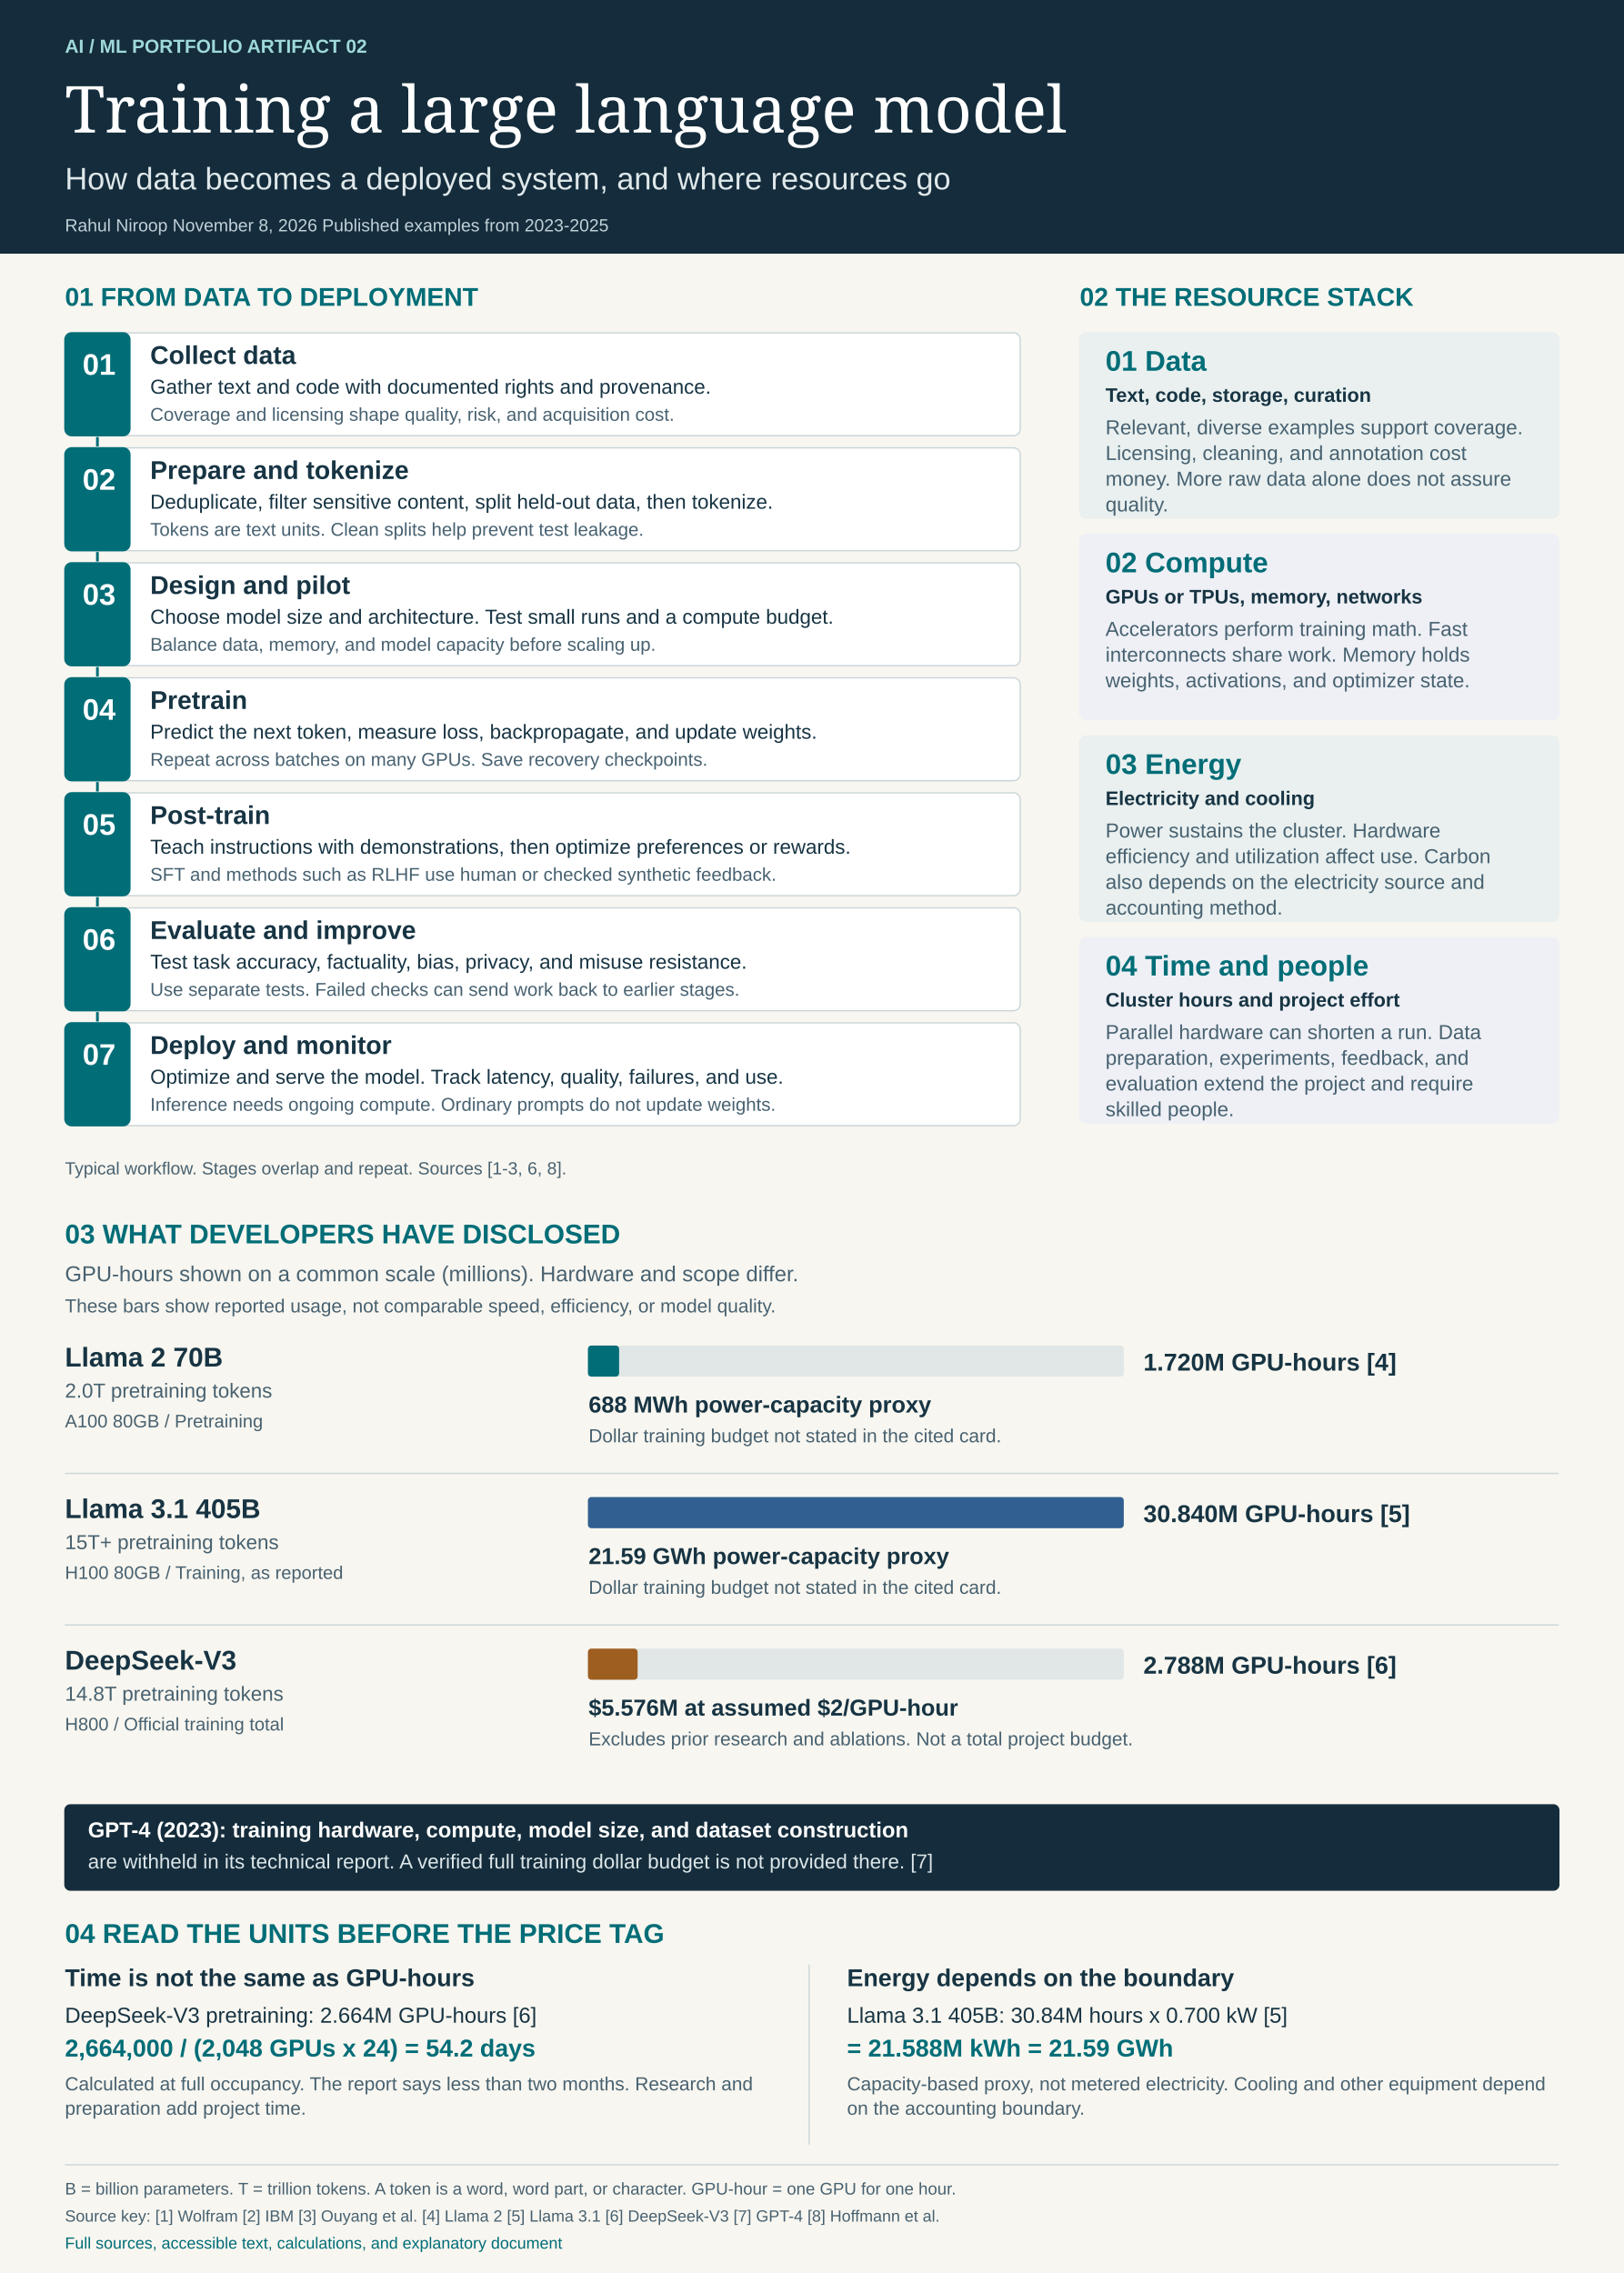
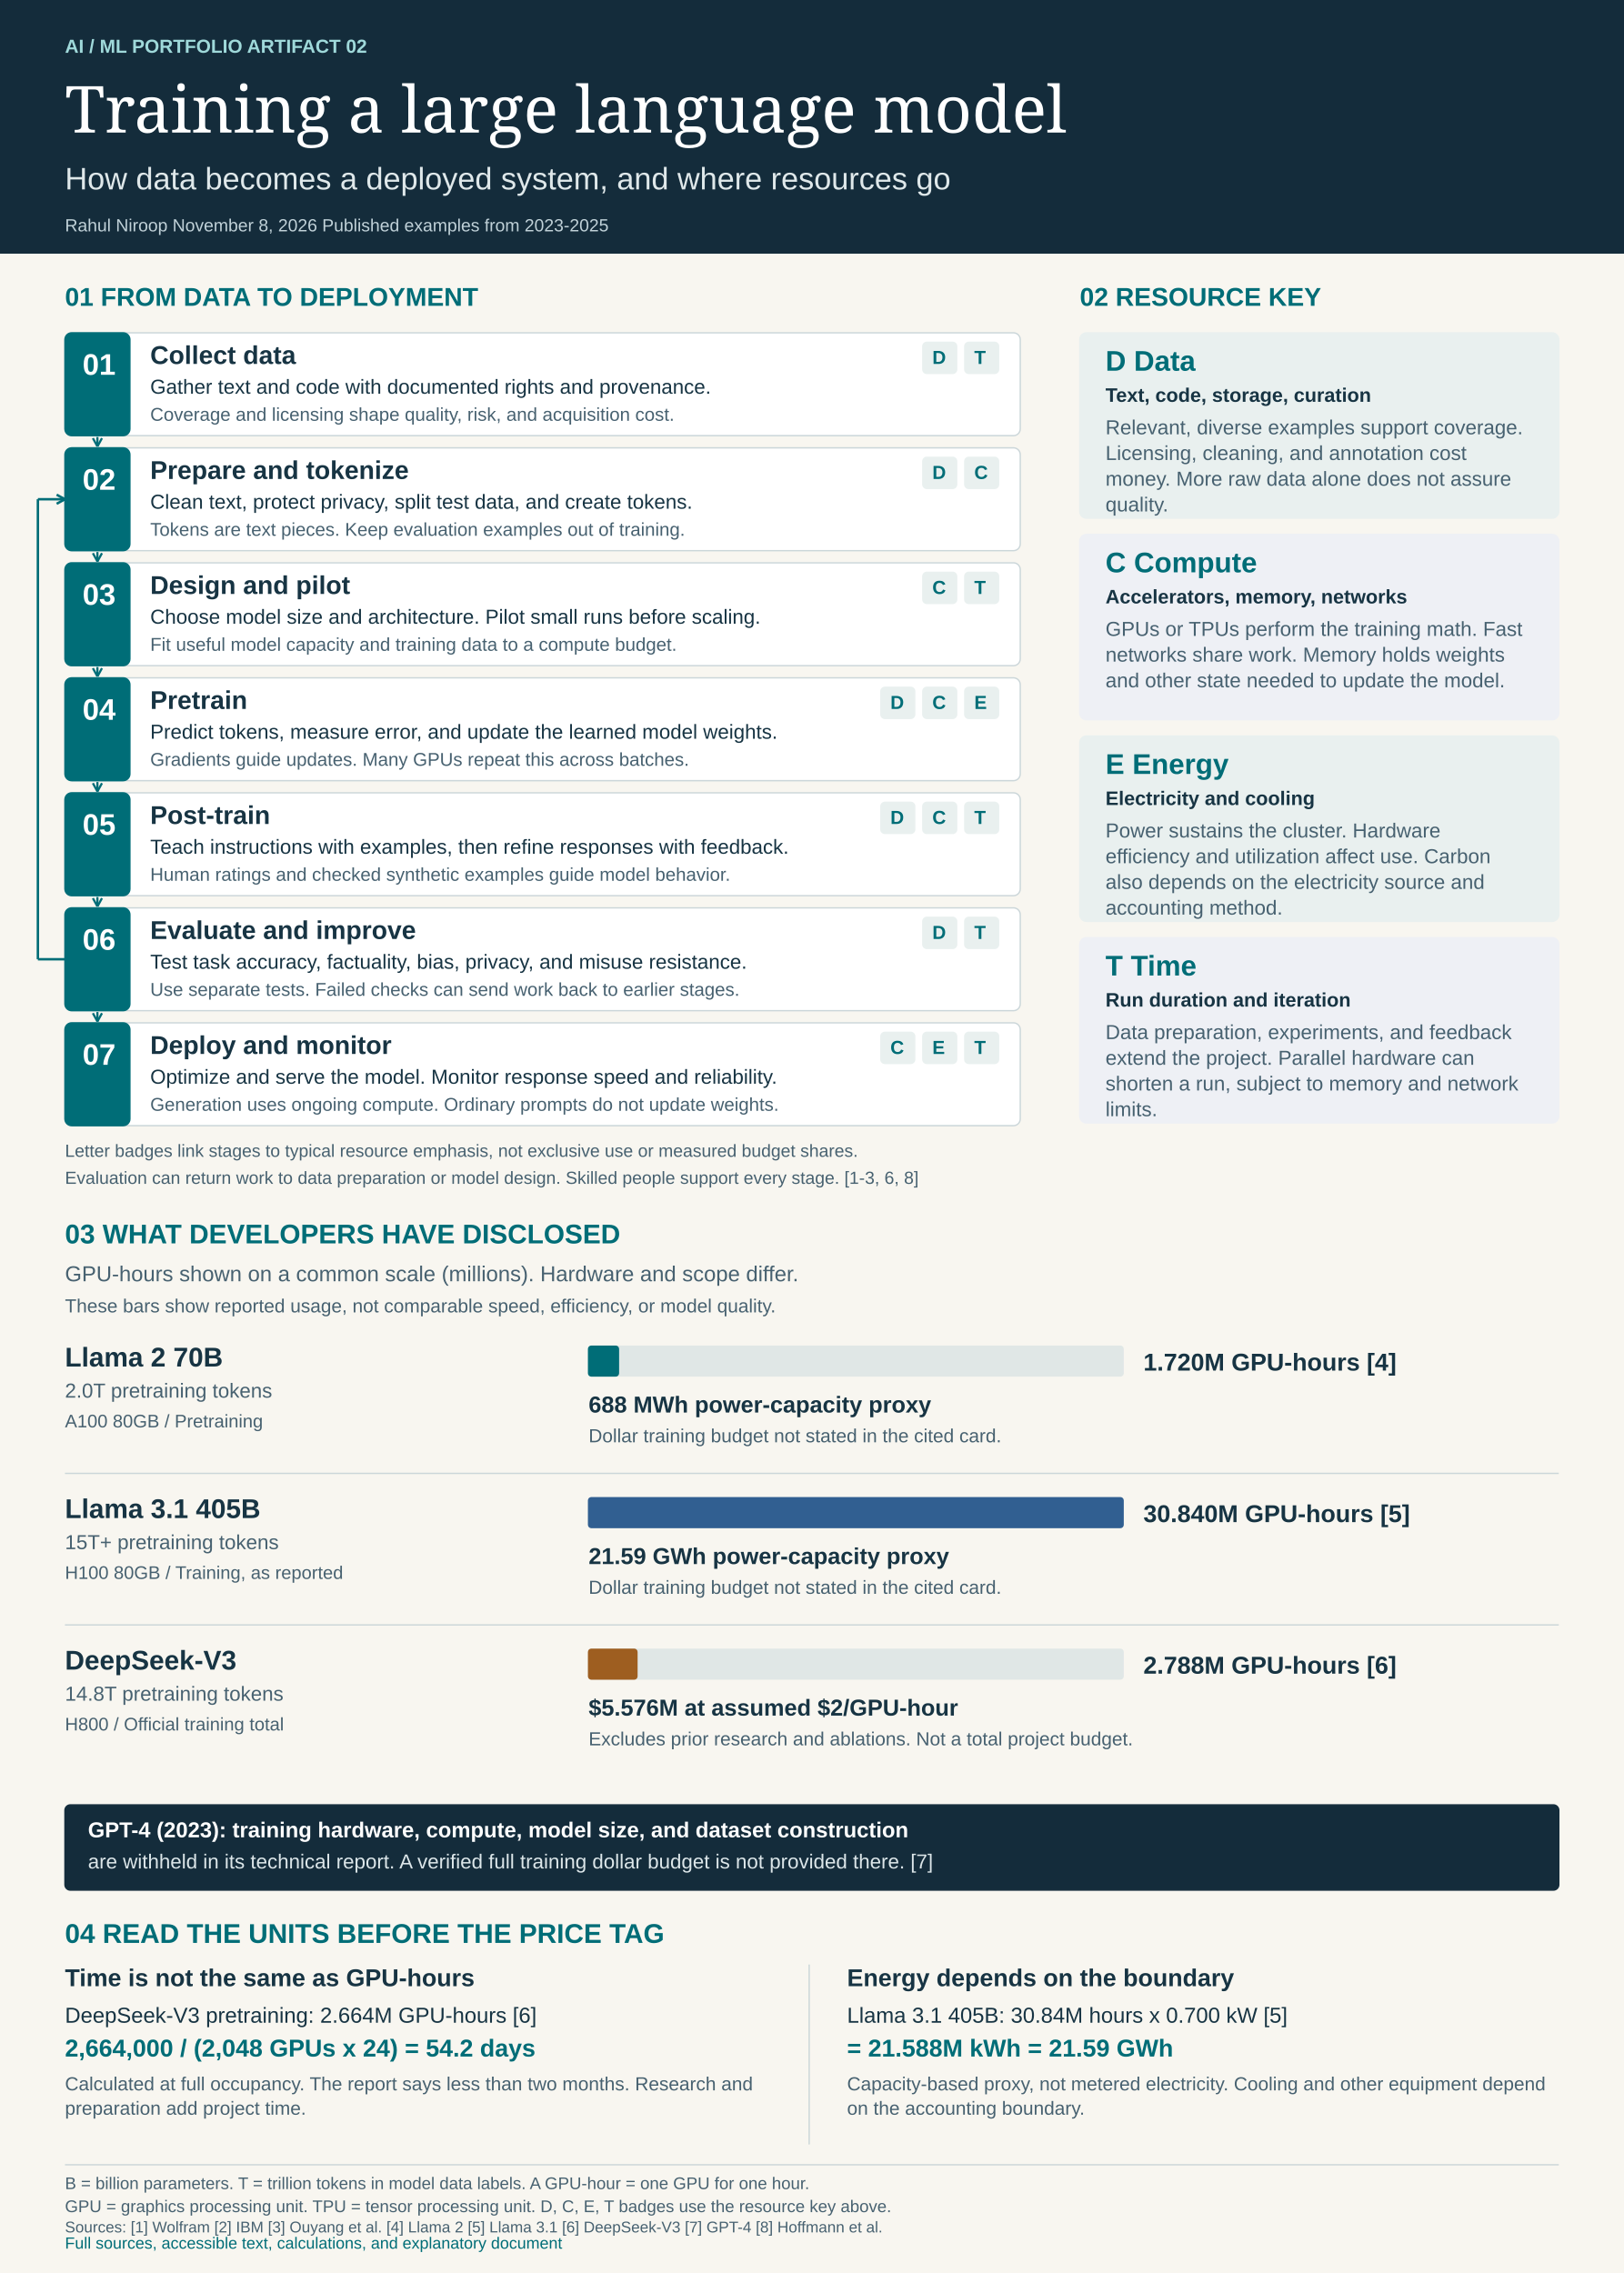
<svg xmlns="http://www.w3.org/2000/svg" width="2400" height="3360" viewBox="0 0 1200 1680" role="img" aria-labelledby="title desc">
  <rect x="0" y="0" width="1200" height="1680" rx="0" fill="#F8F6F0" stroke="#F8F6F0" />
  <rect x="0" y="0" width="1200" height="187" rx="0" fill="#142C3B" stroke="#142C3B" />
  <text x="48" y="39" font-family="Arial,sans-serif" font-size="14" font-weight="700" fill="#9FD9DA">AI / ML PORTFOLIO     ARTIFACT 02</text>
  <text x="48" y="98" font-family="Georgia,serif" font-size="48" font-weight="400" fill="#FFFFFF">Training a large language model</text>
  <text x="48" y="140" font-family="Arial,sans-serif" font-size="23" font-weight="400" fill="#DFE8EA">How data becomes a deployed system, and where resources go</text>
  <text x="48" y="171" font-family="Arial,sans-serif" font-size="13" font-weight="400" fill="#C0D1D8">Rahul Niroop     November 8, 2026     Published examples from 2023-2025</text>
  <text x="48" y="226" font-family="Arial,sans-serif" font-size="19" font-weight="700" fill="#006D77">01   FROM DATA TO DEPLOYMENT</text>
-   <text x="798" y="226" font-family="Arial,sans-serif" font-size="19" font-weight="700" fill="#006D77">02   THE RESOURCE STACK</text>
+   <text x="798" y="226" font-family="Arial,sans-serif" font-size="19" font-weight="700" fill="#006D77">02   RESOURCE KEY</text>
  <rect x="48" y="246" width="706" height="76" rx="5" fill="#FFFFFF" stroke="#CBD6D9" />
  <rect x="48" y="246" width="48" height="76" rx="5" fill="#006D77" stroke="#006D77" />
  <text x="61" y="277" font-family="Arial,sans-serif" font-size="22" font-weight="700" fill="#FFFFFF">01</text>
-   <path d="M72 323L72 330" stroke="#006D77" stroke-width="2" />
+   <path d="M72 323L72 330" stroke="#006D77" stroke-width="1.6" />
+   <path d="M72 330L68.644 323.857" stroke="#006D77" stroke-width="1.6" />
+   <path d="M72 330L75.356 323.857" stroke="#006D77" stroke-width="1.6" />
  <text x="111" y="269" font-family="Arial,sans-serif" font-size="19" font-weight="700" fill="#173443">Collect data</text>
+   <rect x="682" y="253" width="25" height="23" rx="3" fill="#E9F0EF" stroke="#E9F0EF" />
+   <text x="689" y="269" font-family="Arial,sans-serif" font-size="14" font-weight="700" fill="#006D77">D</text>
+   <rect x="713" y="253" width="25" height="23" rx="3" fill="#E9F0EF" stroke="#E9F0EF" />
+   <text x="720" y="269" font-family="Arial,sans-serif" font-size="14" font-weight="700" fill="#006D77">T</text>
  <text x="111" y="291" font-family="Arial,sans-serif" font-size="15" font-weight="400" fill="#173443">Gather text and code with documented rights and provenance.</text>
  <text x="111" y="311" font-family="Arial,sans-serif" font-size="13.7" font-weight="400" fill="#476170">Coverage and licensing shape quality, risk, and acquisition cost.</text>
  <rect x="48" y="331" width="706" height="76" rx="5" fill="#FFFFFF" stroke="#CBD6D9" />
  <rect x="48" y="331" width="48" height="76" rx="5" fill="#006D77" stroke="#006D77" />
  <text x="61" y="362" font-family="Arial,sans-serif" font-size="22" font-weight="700" fill="#FFFFFF">02</text>
-   <path d="M72 408L72 415" stroke="#006D77" stroke-width="2" />
+   <path d="M72 408L72 415" stroke="#006D77" stroke-width="1.6" />
+   <path d="M72 415L68.644 408.857" stroke="#006D77" stroke-width="1.6" />
+   <path d="M72 415L75.356 408.857" stroke="#006D77" stroke-width="1.6" />
  <text x="111" y="354" font-family="Arial,sans-serif" font-size="19" font-weight="700" fill="#173443">Prepare and tokenize</text>
-   <text x="111" y="376" font-family="Arial,sans-serif" font-size="15" font-weight="400" fill="#173443">Deduplicate, filter sensitive content, split held-out data, then tokenize.</text>
-   <text x="111" y="396" font-family="Arial,sans-serif" font-size="13.7" font-weight="400" fill="#476170">Tokens are text units. Clean splits help prevent test leakage.</text>
+   <rect x="682" y="338" width="25" height="23" rx="3" fill="#E9F0EF" stroke="#E9F0EF" />
+   <text x="689" y="354" font-family="Arial,sans-serif" font-size="14" font-weight="700" fill="#006D77">D</text>
+   <rect x="713" y="338" width="25" height="23" rx="3" fill="#E9F0EF" stroke="#E9F0EF" />
+   <text x="720" y="354" font-family="Arial,sans-serif" font-size="14" font-weight="700" fill="#006D77">C</text>
+   <text x="111" y="376" font-family="Arial,sans-serif" font-size="15" font-weight="400" fill="#173443">Clean text, protect privacy, split test data, and create tokens.</text>
+   <text x="111" y="396" font-family="Arial,sans-serif" font-size="13.7" font-weight="400" fill="#476170">Tokens are text pieces. Keep evaluation examples out of training.</text>
  <rect x="48" y="416" width="706" height="76" rx="5" fill="#FFFFFF" stroke="#CBD6D9" />
  <rect x="48" y="416" width="48" height="76" rx="5" fill="#006D77" stroke="#006D77" />
  <text x="61" y="447" font-family="Arial,sans-serif" font-size="22" font-weight="700" fill="#FFFFFF">03</text>
-   <path d="M72 493L72 500" stroke="#006D77" stroke-width="2" />
+   <path d="M72 493L72 500" stroke="#006D77" stroke-width="1.6" />
+   <path d="M72 500L68.644 493.857" stroke="#006D77" stroke-width="1.6" />
+   <path d="M72 500L75.356 493.857" stroke="#006D77" stroke-width="1.6" />
  <text x="111" y="439" font-family="Arial,sans-serif" font-size="19" font-weight="700" fill="#173443">Design and pilot</text>
-   <text x="111" y="461" font-family="Arial,sans-serif" font-size="15" font-weight="400" fill="#173443">Choose model size and architecture. Test small runs and a compute budget.</text>
-   <text x="111" y="481" font-family="Arial,sans-serif" font-size="13.7" font-weight="400" fill="#476170">Balance data, memory, and model capacity before scaling up.</text>
+   <rect x="682" y="423" width="25" height="23" rx="3" fill="#E9F0EF" stroke="#E9F0EF" />
+   <text x="689" y="439" font-family="Arial,sans-serif" font-size="14" font-weight="700" fill="#006D77">C</text>
+   <rect x="713" y="423" width="25" height="23" rx="3" fill="#E9F0EF" stroke="#E9F0EF" />
+   <text x="720" y="439" font-family="Arial,sans-serif" font-size="14" font-weight="700" fill="#006D77">T</text>
+   <text x="111" y="461" font-family="Arial,sans-serif" font-size="15" font-weight="400" fill="#173443">Choose model size and architecture. Pilot small runs before scaling.</text>
+   <text x="111" y="481" font-family="Arial,sans-serif" font-size="13.7" font-weight="400" fill="#476170">Fit useful model capacity and training data to a compute budget.</text>
  <rect x="48" y="501" width="706" height="76" rx="5" fill="#FFFFFF" stroke="#CBD6D9" />
  <rect x="48" y="501" width="48" height="76" rx="5" fill="#006D77" stroke="#006D77" />
  <text x="61" y="532" font-family="Arial,sans-serif" font-size="22" font-weight="700" fill="#FFFFFF">04</text>
-   <path d="M72 578L72 585" stroke="#006D77" stroke-width="2" />
+   <path d="M72 578L72 585" stroke="#006D77" stroke-width="1.6" />
+   <path d="M72 585L68.644 578.857" stroke="#006D77" stroke-width="1.6" />
+   <path d="M72 585L75.356 578.857" stroke="#006D77" stroke-width="1.6" />
  <text x="111" y="524" font-family="Arial,sans-serif" font-size="19" font-weight="700" fill="#173443">Pretrain</text>
-   <text x="111" y="546" font-family="Arial,sans-serif" font-size="15" font-weight="400" fill="#173443">Predict the next token, measure loss, backpropagate, and update weights.</text>
-   <text x="111" y="566" font-family="Arial,sans-serif" font-size="13.7" font-weight="400" fill="#476170">Repeat across batches on many GPUs. Save recovery checkpoints.</text>
+   <rect x="651" y="508" width="25" height="23" rx="3" fill="#E9F0EF" stroke="#E9F0EF" />
+   <text x="658" y="524" font-family="Arial,sans-serif" font-size="14" font-weight="700" fill="#006D77">D</text>
+   <rect x="682" y="508" width="25" height="23" rx="3" fill="#E9F0EF" stroke="#E9F0EF" />
+   <text x="689" y="524" font-family="Arial,sans-serif" font-size="14" font-weight="700" fill="#006D77">C</text>
+   <rect x="713" y="508" width="25" height="23" rx="3" fill="#E9F0EF" stroke="#E9F0EF" />
+   <text x="720" y="524" font-family="Arial,sans-serif" font-size="14" font-weight="700" fill="#006D77">E</text>
+   <text x="111" y="546" font-family="Arial,sans-serif" font-size="15" font-weight="400" fill="#173443">Predict tokens, measure error, and update the learned model weights.</text>
+   <text x="111" y="566" font-family="Arial,sans-serif" font-size="13.7" font-weight="400" fill="#476170">Gradients guide updates. Many GPUs repeat this across batches.</text>
  <rect x="48" y="586" width="706" height="76" rx="5" fill="#FFFFFF" stroke="#CBD6D9" />
  <rect x="48" y="586" width="48" height="76" rx="5" fill="#006D77" stroke="#006D77" />
  <text x="61" y="617" font-family="Arial,sans-serif" font-size="22" font-weight="700" fill="#FFFFFF">05</text>
-   <path d="M72 663L72 670" stroke="#006D77" stroke-width="2" />
+   <path d="M72 663L72 670" stroke="#006D77" stroke-width="1.6" />
+   <path d="M72 670L68.644 663.857" stroke="#006D77" stroke-width="1.6" />
+   <path d="M72 670L75.356 663.857" stroke="#006D77" stroke-width="1.6" />
  <text x="111" y="609" font-family="Arial,sans-serif" font-size="19" font-weight="700" fill="#173443">Post-train</text>
-   <text x="111" y="631" font-family="Arial,sans-serif" font-size="15" font-weight="400" fill="#173443">Teach instructions with demonstrations, then optimize preferences or rewards.</text>
-   <text x="111" y="651" font-family="Arial,sans-serif" font-size="13.7" font-weight="400" fill="#476170">SFT and methods such as RLHF use human or checked synthetic feedback.</text>
+   <rect x="651" y="593" width="25" height="23" rx="3" fill="#E9F0EF" stroke="#E9F0EF" />
+   <text x="658" y="609" font-family="Arial,sans-serif" font-size="14" font-weight="700" fill="#006D77">D</text>
+   <rect x="682" y="593" width="25" height="23" rx="3" fill="#E9F0EF" stroke="#E9F0EF" />
+   <text x="689" y="609" font-family="Arial,sans-serif" font-size="14" font-weight="700" fill="#006D77">C</text>
+   <rect x="713" y="593" width="25" height="23" rx="3" fill="#E9F0EF" stroke="#E9F0EF" />
+   <text x="720" y="609" font-family="Arial,sans-serif" font-size="14" font-weight="700" fill="#006D77">T</text>
+   <text x="111" y="631" font-family="Arial,sans-serif" font-size="15" font-weight="400" fill="#173443">Teach instructions with examples, then refine responses with feedback.</text>
+   <text x="111" y="651" font-family="Arial,sans-serif" font-size="13.7" font-weight="400" fill="#476170">Human ratings and checked synthetic examples guide model behavior.</text>
  <rect x="48" y="671" width="706" height="76" rx="5" fill="#FFFFFF" stroke="#CBD6D9" />
  <rect x="48" y="671" width="48" height="76" rx="5" fill="#006D77" stroke="#006D77" />
  <text x="61" y="702" font-family="Arial,sans-serif" font-size="22" font-weight="700" fill="#FFFFFF">06</text>
-   <path d="M72 748L72 755" stroke="#006D77" stroke-width="2" />
+   <path d="M72 748L72 755" stroke="#006D77" stroke-width="1.6" />
+   <path d="M72 755L68.644 748.857" stroke="#006D77" stroke-width="1.6" />
+   <path d="M72 755L75.356 748.857" stroke="#006D77" stroke-width="1.6" />
  <text x="111" y="694" font-family="Arial,sans-serif" font-size="19" font-weight="700" fill="#173443">Evaluate and improve</text>
+   <rect x="682" y="678" width="25" height="23" rx="3" fill="#E9F0EF" stroke="#E9F0EF" />
+   <text x="689" y="694" font-family="Arial,sans-serif" font-size="14" font-weight="700" fill="#006D77">D</text>
+   <rect x="713" y="678" width="25" height="23" rx="3" fill="#E9F0EF" stroke="#E9F0EF" />
+   <text x="720" y="694" font-family="Arial,sans-serif" font-size="14" font-weight="700" fill="#006D77">T</text>
  <text x="111" y="716" font-family="Arial,sans-serif" font-size="15" font-weight="400" fill="#173443">Test task accuracy, factuality, bias, privacy, and misuse resistance.</text>
  <text x="111" y="736" font-family="Arial,sans-serif" font-size="13.7" font-weight="400" fill="#476170">Use separate tests. Failed checks can send work back to earlier stages.</text>
  <rect x="48" y="756" width="706" height="76" rx="5" fill="#FFFFFF" stroke="#CBD6D9" />
  <rect x="48" y="756" width="48" height="76" rx="5" fill="#006D77" stroke="#006D77" />
  <text x="61" y="787" font-family="Arial,sans-serif" font-size="22" font-weight="700" fill="#FFFFFF">07</text>
  <text x="111" y="779" font-family="Arial,sans-serif" font-size="19" font-weight="700" fill="#173443">Deploy and monitor</text>
-   <text x="111" y="801" font-family="Arial,sans-serif" font-size="15" font-weight="400" fill="#173443">Optimize and serve the model. Track latency, quality, failures, and use.</text>
-   <text x="111" y="821" font-family="Arial,sans-serif" font-size="13.7" font-weight="400" fill="#476170">Inference needs ongoing compute. Ordinary prompts do not update weights.</text>
+   <rect x="651" y="763" width="25" height="23" rx="3" fill="#E9F0EF" stroke="#E9F0EF" />
+   <text x="658" y="779" font-family="Arial,sans-serif" font-size="14" font-weight="700" fill="#006D77">C</text>
+   <rect x="682" y="763" width="25" height="23" rx="3" fill="#E9F0EF" stroke="#E9F0EF" />
+   <text x="689" y="779" font-family="Arial,sans-serif" font-size="14" font-weight="700" fill="#006D77">E</text>
+   <rect x="713" y="763" width="25" height="23" rx="3" fill="#E9F0EF" stroke="#E9F0EF" />
+   <text x="720" y="779" font-family="Arial,sans-serif" font-size="14" font-weight="700" fill="#006D77">T</text>
+   <text x="111" y="801" font-family="Arial,sans-serif" font-size="15" font-weight="400" fill="#173443">Optimize and serve the model. Monitor response speed and reliability.</text>
+   <text x="111" y="821" font-family="Arial,sans-serif" font-size="13.7" font-weight="400" fill="#476170">Generation uses ongoing compute. Ordinary prompts do not update weights.</text>
  <rect x="798" y="246" width="354" height="137" rx="5" fill="#E9F0EF" stroke="#E9F0EF" />
-   <text x="817" y="274" font-family="Arial,sans-serif" font-size="21" font-weight="700" fill="#006D77">01   Data</text>
+   <text x="817" y="274" font-family="Arial,sans-serif" font-size="21" font-weight="700" fill="#006D77">D   Data</text>
  <text x="817" y="297" font-family="Arial,sans-serif" font-size="14.5" font-weight="700" fill="#173443">Text, code, storage, curation</text>
  <text x="817" y="321" font-family="Arial,sans-serif" font-size="15" font-weight="400" fill="#476170">Relevant, diverse examples support coverage.</text>
  <text x="817" y="340" font-family="Arial,sans-serif" font-size="15" font-weight="400" fill="#476170">Licensing, cleaning, and annotation cost</text>
  <text x="817" y="359" font-family="Arial,sans-serif" font-size="15" font-weight="400" fill="#476170">money. More raw data alone does not assure</text>
  <text x="817" y="378" font-family="Arial,sans-serif" font-size="15" font-weight="400" fill="#476170">quality.</text>
  <rect x="798" y="395" width="354" height="137" rx="5" fill="#EEF0F5" stroke="#EEF0F5" />
-   <text x="817" y="423" font-family="Arial,sans-serif" font-size="21" font-weight="700" fill="#006D77">02   Compute</text>
-   <text x="817" y="446" font-family="Arial,sans-serif" font-size="14.5" font-weight="700" fill="#173443">GPUs or TPUs, memory, networks</text>
-   <text x="817" y="470" font-family="Arial,sans-serif" font-size="15" font-weight="400" fill="#476170">Accelerators perform training math. Fast</text>
-   <text x="817" y="489" font-family="Arial,sans-serif" font-size="15" font-weight="400" fill="#476170">interconnects share work. Memory holds</text>
-   <text x="817" y="508" font-family="Arial,sans-serif" font-size="15" font-weight="400" fill="#476170">weights, activations, and optimizer state.</text>
+   <text x="817" y="423" font-family="Arial,sans-serif" font-size="21" font-weight="700" fill="#006D77">C   Compute</text>
+   <text x="817" y="446" font-family="Arial,sans-serif" font-size="14.5" font-weight="700" fill="#173443">Accelerators, memory, networks</text>
+   <text x="817" y="470" font-family="Arial,sans-serif" font-size="15" font-weight="400" fill="#476170">GPUs or TPUs perform the training math. Fast</text>
+   <text x="817" y="489" font-family="Arial,sans-serif" font-size="15" font-weight="400" fill="#476170">networks share work. Memory holds weights</text>
+   <text x="817" y="508" font-family="Arial,sans-serif" font-size="15" font-weight="400" fill="#476170">and other state needed to update the model.</text>
  <rect x="798" y="544" width="354" height="137" rx="5" fill="#E9F0EF" stroke="#E9F0EF" />
-   <text x="817" y="572" font-family="Arial,sans-serif" font-size="21" font-weight="700" fill="#006D77">03   Energy</text>
+   <text x="817" y="572" font-family="Arial,sans-serif" font-size="21" font-weight="700" fill="#006D77">E   Energy</text>
  <text x="817" y="595" font-family="Arial,sans-serif" font-size="14.5" font-weight="700" fill="#173443">Electricity and cooling</text>
  <text x="817" y="619" font-family="Arial,sans-serif" font-size="15" font-weight="400" fill="#476170">Power sustains the cluster. Hardware</text>
  <text x="817" y="638" font-family="Arial,sans-serif" font-size="15" font-weight="400" fill="#476170">efficiency and utilization affect use. Carbon</text>
  <text x="817" y="657" font-family="Arial,sans-serif" font-size="15" font-weight="400" fill="#476170">also depends on the electricity source and</text>
  <text x="817" y="676" font-family="Arial,sans-serif" font-size="15" font-weight="400" fill="#476170">accounting method.</text>
  <rect x="798" y="693" width="354" height="137" rx="5" fill="#EEF0F5" stroke="#EEF0F5" />
-   <text x="817" y="721" font-family="Arial,sans-serif" font-size="21" font-weight="700" fill="#006D77">04   Time and people</text>
-   <text x="817" y="744" font-family="Arial,sans-serif" font-size="14.5" font-weight="700" fill="#173443">Cluster hours and project effort</text>
-   <text x="817" y="768" font-family="Arial,sans-serif" font-size="15" font-weight="400" fill="#476170">Parallel hardware can shorten a run. Data</text>
-   <text x="817" y="787" font-family="Arial,sans-serif" font-size="15" font-weight="400" fill="#476170">preparation, experiments, feedback, and</text>
-   <text x="817" y="806" font-family="Arial,sans-serif" font-size="15" font-weight="400" fill="#476170">evaluation extend the project and require</text>
-   <text x="817" y="825" font-family="Arial,sans-serif" font-size="15" font-weight="400" fill="#476170">skilled people.</text>
-   <text x="48" y="868" font-family="Arial,sans-serif" font-size="13" font-weight="400" fill="#476170">Typical workflow. Stages overlap and repeat. Sources [1-3, 6, 8].</text>
+   <text x="817" y="721" font-family="Arial,sans-serif" font-size="21" font-weight="700" fill="#006D77">T   Time</text>
+   <text x="817" y="744" font-family="Arial,sans-serif" font-size="14.5" font-weight="700" fill="#173443">Run duration and iteration</text>
+   <text x="817" y="768" font-family="Arial,sans-serif" font-size="15" font-weight="400" fill="#476170">Data preparation, experiments, and feedback</text>
+   <text x="817" y="787" font-family="Arial,sans-serif" font-size="15" font-weight="400" fill="#476170">extend the project. Parallel hardware can</text>
+   <text x="817" y="806" font-family="Arial,sans-serif" font-size="15" font-weight="400" fill="#476170">shorten a run, subject to memory and network</text>
+   <text x="817" y="825" font-family="Arial,sans-serif" font-size="15" font-weight="400" fill="#476170">limits.</text>
+   <path d="M48 709L28 709" stroke="#006D77" stroke-width="1.8" />
+   <path d="M28 709L28 369" stroke="#006D77" stroke-width="1.8" />
+   <path d="M28 369L48 369" stroke="#006D77" stroke-width="1.8" />
+   <path d="M48 369L41.857 372.356" stroke="#006D77" stroke-width="1.8" />
+   <path d="M48 369L41.857 365.644" stroke="#006D77" stroke-width="1.8" />
+   <text x="48" y="855" font-family="Arial,sans-serif" font-size="13" font-weight="400" fill="#476170">Letter badges link stages to typical resource emphasis, not exclusive use or measured budget shares.</text>
+   <text x="48" y="875" font-family="Arial,sans-serif" font-size="13" font-weight="400" fill="#476170">Evaluation can return work to data preparation or model design. Skilled people support every stage. [1-3, 6, 8]</text>
  <text x="48" y="919" font-family="Arial,sans-serif" font-size="20" font-weight="700" fill="#006D77">03   WHAT DEVELOPERS HAVE DISCLOSED</text>
  <text x="48" y="947" font-family="Arial,sans-serif" font-size="16" font-weight="400" fill="#476170">GPU-hours shown on a common scale (millions). Hardware and scope differ.</text>
  <text x="48" y="970" font-family="Arial,sans-serif" font-size="14" font-weight="400" fill="#476170">These bars show reported usage, not comparable speed, efficiency, or model quality.</text>
  <text x="48" y="1010" font-family="Arial,sans-serif" font-size="20" font-weight="700" fill="#173443">Llama 2 70B</text>
  <text x="48" y="1033" font-family="Arial,sans-serif" font-size="15" font-weight="400" fill="#476170">2.0T pretraining tokens</text>
  <text x="48" y="1055" font-family="Arial,sans-serif" font-size="13.5" font-weight="400" fill="#476170">A100 80GB / Pretraining</text>
  <rect x="435" y="995" width="395" height="22" rx="2" fill="#E0E7E6" stroke="#E0E7E6" />
  <rect x="435" y="995" width="22.034" height="22" rx="2" fill="#006D77" stroke="#006D77" />
  <text x="845" y="1013" font-family="Arial,sans-serif" font-size="18" font-weight="700" fill="#173443">1.720M GPU-hours [4]</text>
  <text x="435" y="1044" font-family="Arial,sans-serif" font-size="17" font-weight="700" fill="#173443">688 MWh power-capacity proxy</text>
  <text x="435" y="1066" font-family="Arial,sans-serif" font-size="14" font-weight="400" fill="#476170">Dollar training budget not stated in the cited card.</text>
  <path d="M48 1089L1152 1089" stroke="#CBD6D9" stroke-width="1" />
  <text x="48" y="1122" font-family="Arial,sans-serif" font-size="20" font-weight="700" fill="#173443">Llama 3.1 405B</text>
  <text x="48" y="1145" font-family="Arial,sans-serif" font-size="15" font-weight="400" fill="#476170">15T+ pretraining tokens</text>
  <text x="48" y="1167" font-family="Arial,sans-serif" font-size="13.5" font-weight="400" fill="#476170">H100 80GB / Training, as reported</text>
  <rect x="435" y="1107" width="395" height="22" rx="2" fill="#E0E7E6" stroke="#E0E7E6" />
  <rect x="435" y="1107" width="395.0" height="22" rx="2" fill="#315F91" stroke="#315F91" />
  <text x="845" y="1125" font-family="Arial,sans-serif" font-size="18" font-weight="700" fill="#173443">30.840M GPU-hours [5]</text>
  <text x="435" y="1156" font-family="Arial,sans-serif" font-size="17" font-weight="700" fill="#173443">21.59 GWh power-capacity proxy</text>
  <text x="435" y="1178" font-family="Arial,sans-serif" font-size="14" font-weight="400" fill="#476170">Dollar training budget not stated in the cited card.</text>
  <path d="M48 1201L1152 1201" stroke="#CBD6D9" stroke-width="1" />
  <text x="48" y="1234" font-family="Arial,sans-serif" font-size="20" font-weight="700" fill="#173443">DeepSeek-V3</text>
  <text x="48" y="1257" font-family="Arial,sans-serif" font-size="15" font-weight="400" fill="#476170">14.8T pretraining tokens</text>
  <text x="48" y="1279" font-family="Arial,sans-serif" font-size="13.5" font-weight="400" fill="#476170">H800 / Official training total</text>
  <rect x="435" y="1219" width="395" height="22" rx="2" fill="#E0E7E6" stroke="#E0E7E6" />
  <rect x="435" y="1219" width="35.709" height="22" rx="2" fill="#9E5E20" stroke="#9E5E20" />
  <text x="845" y="1237" font-family="Arial,sans-serif" font-size="18" font-weight="700" fill="#173443">2.788M GPU-hours [6]</text>
  <text x="435" y="1268" font-family="Arial,sans-serif" font-size="17" font-weight="700" fill="#173443">$5.576M at assumed $2/GPU-hour</text>
  <text x="435" y="1290" font-family="Arial,sans-serif" font-size="14" font-weight="400" fill="#476170">Excludes prior research and ablations. Not a total project budget.</text>
  <rect x="48" y="1334" width="1104" height="63" rx="4" fill="#142C3B" stroke="#142C3B" />
  <text x="65" y="1358" font-family="Arial,sans-serif" font-size="16" font-weight="700" fill="#FFFFFF">GPT-4 (2023): training hardware, compute, model size, and dataset construction</text>
  <text x="65" y="1381" font-family="Arial,sans-serif" font-size="15" font-weight="400" fill="#DCE6E9">are withheld in its technical report. A verified full training dollar budget is not provided there. [7]</text>
  <text x="48" y="1436" font-family="Arial,sans-serif" font-size="20" font-weight="700" fill="#006D77">04   READ THE UNITS BEFORE THE PRICE TAG</text>
  <path d="M598 1452L598 1585" stroke="#CBD6D9" stroke-width="1" />
  <text x="48" y="1468" font-family="Arial,sans-serif" font-size="18" font-weight="700" fill="#173443">Time is not the same as GPU-hours</text>
  <text x="48" y="1495" font-family="Arial,sans-serif" font-size="16" font-weight="400" fill="#173443">DeepSeek-V3 pretraining: 2.664M GPU-hours [6]</text>
  <text x="48" y="1520" font-family="Arial,sans-serif" font-size="18" font-weight="700" fill="#006D77">2,664,000 / (2,048 GPUs x 24) = 54.2 days</text>
  <text x="48" y="1545" font-family="Arial,sans-serif" font-size="14" font-weight="400" fill="#476170">Calculated at full occupancy. The report says less than two months. Research and</text>
  <text x="48" y="1563" font-family="Arial,sans-serif" font-size="14" font-weight="400" fill="#476170">preparation add project time.</text>
  <text x="626" y="1468" font-family="Arial,sans-serif" font-size="18" font-weight="700" fill="#173443">Energy depends on the boundary</text>
  <text x="626" y="1495" font-family="Arial,sans-serif" font-size="16" font-weight="400" fill="#173443">Llama 3.1 405B: 30.84M hours x 0.700 kW [5]</text>
  <text x="626" y="1520" font-family="Arial,sans-serif" font-size="18" font-weight="700" fill="#006D77">= 21.588M kWh = 21.59 GWh</text>
  <text x="626" y="1545" font-family="Arial,sans-serif" font-size="14" font-weight="400" fill="#476170">Capacity-based proxy, not metered electricity. Cooling and other equipment depend</text>
  <text x="626" y="1563" font-family="Arial,sans-serif" font-size="14" font-weight="400" fill="#476170">on the accounting boundary.</text>
  <path d="M48 1600L1152 1600" stroke="#CBD6D9" stroke-width="1" />
-   <text x="48" y="1622" font-family="Arial,sans-serif" font-size="12.5" font-weight="400" fill="#476170">B = billion parameters. T = trillion tokens. A token is a word, word part, or character. GPU-hour = one GPU for one hour.</text>
-   <text x="48" y="1642" font-family="Arial,sans-serif" font-size="12" font-weight="400" fill="#476170">Source key: [1] Wolfram  [2] IBM  [3] Ouyang et al.  [4] Llama 2  [5] Llama 3.1  [6] DeepSeek-V3  [7] GPT-4  [8] Hoffmann et al.</text>
+   <text x="48" y="1618" font-family="Arial,sans-serif" font-size="12.5" font-weight="400" fill="#476170">B = billion parameters. T = trillion tokens in model data labels. A GPU-hour = one GPU for one hour.</text>
+   <text x="48" y="1635" font-family="Arial,sans-serif" font-size="12.5" font-weight="400" fill="#476170">GPU = graphics processing unit. TPU = tensor processing unit. D, C, E, T badges use the resource key above.</text>
+   <text x="48" y="1650" font-family="Arial,sans-serif" font-size="11.5" font-weight="400" fill="#476170">Sources: [1] Wolfram  [2] IBM  [3] Ouyang et al.  [4] Llama 2  [5] Llama 3.1  [6] DeepSeek-V3  [7] GPT-4  [8] Hoffmann et al.</text>
  <text x="48" y="1662" font-family="Arial,sans-serif" font-size="12" font-weight="400" fill="#006D77">Full sources, accessible text, calculations, and explanatory document</text>
  <a href="https://luhar425.github.io/llm-training-resource-atlas/">
    <rect x="48" y="1650" width="367.523" height="16" fill="transparent" />
  </a>
</svg>
